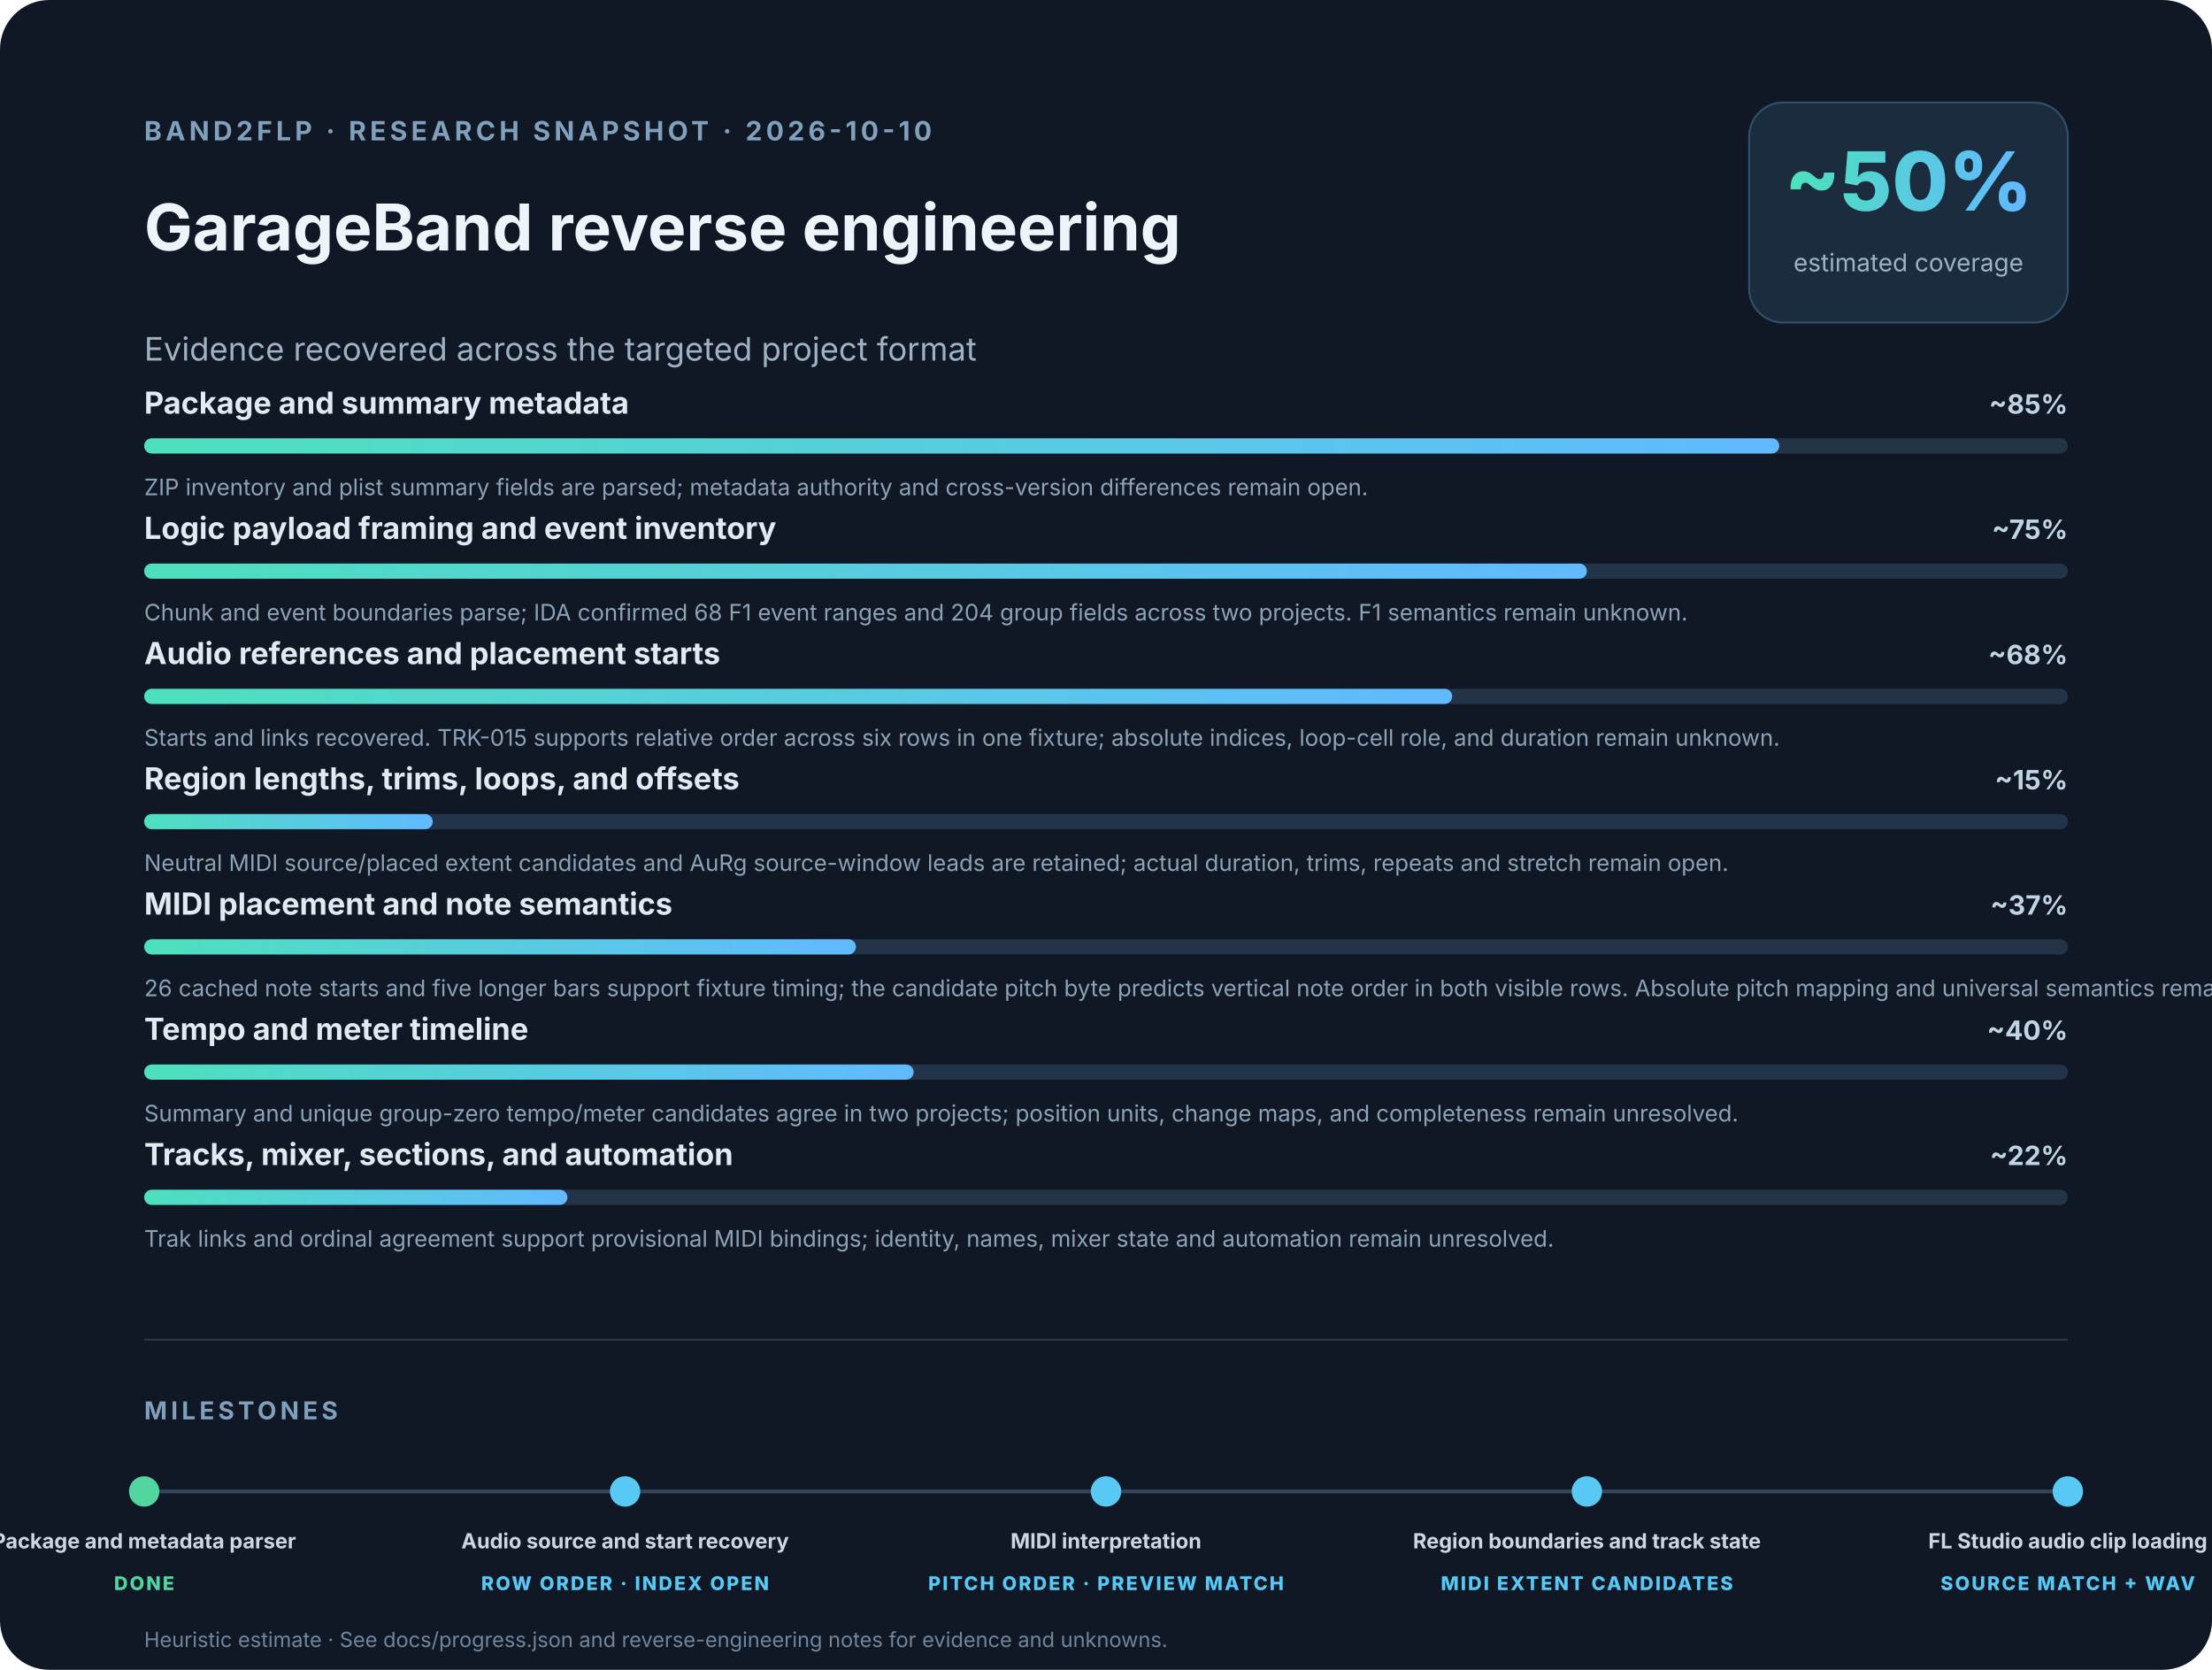
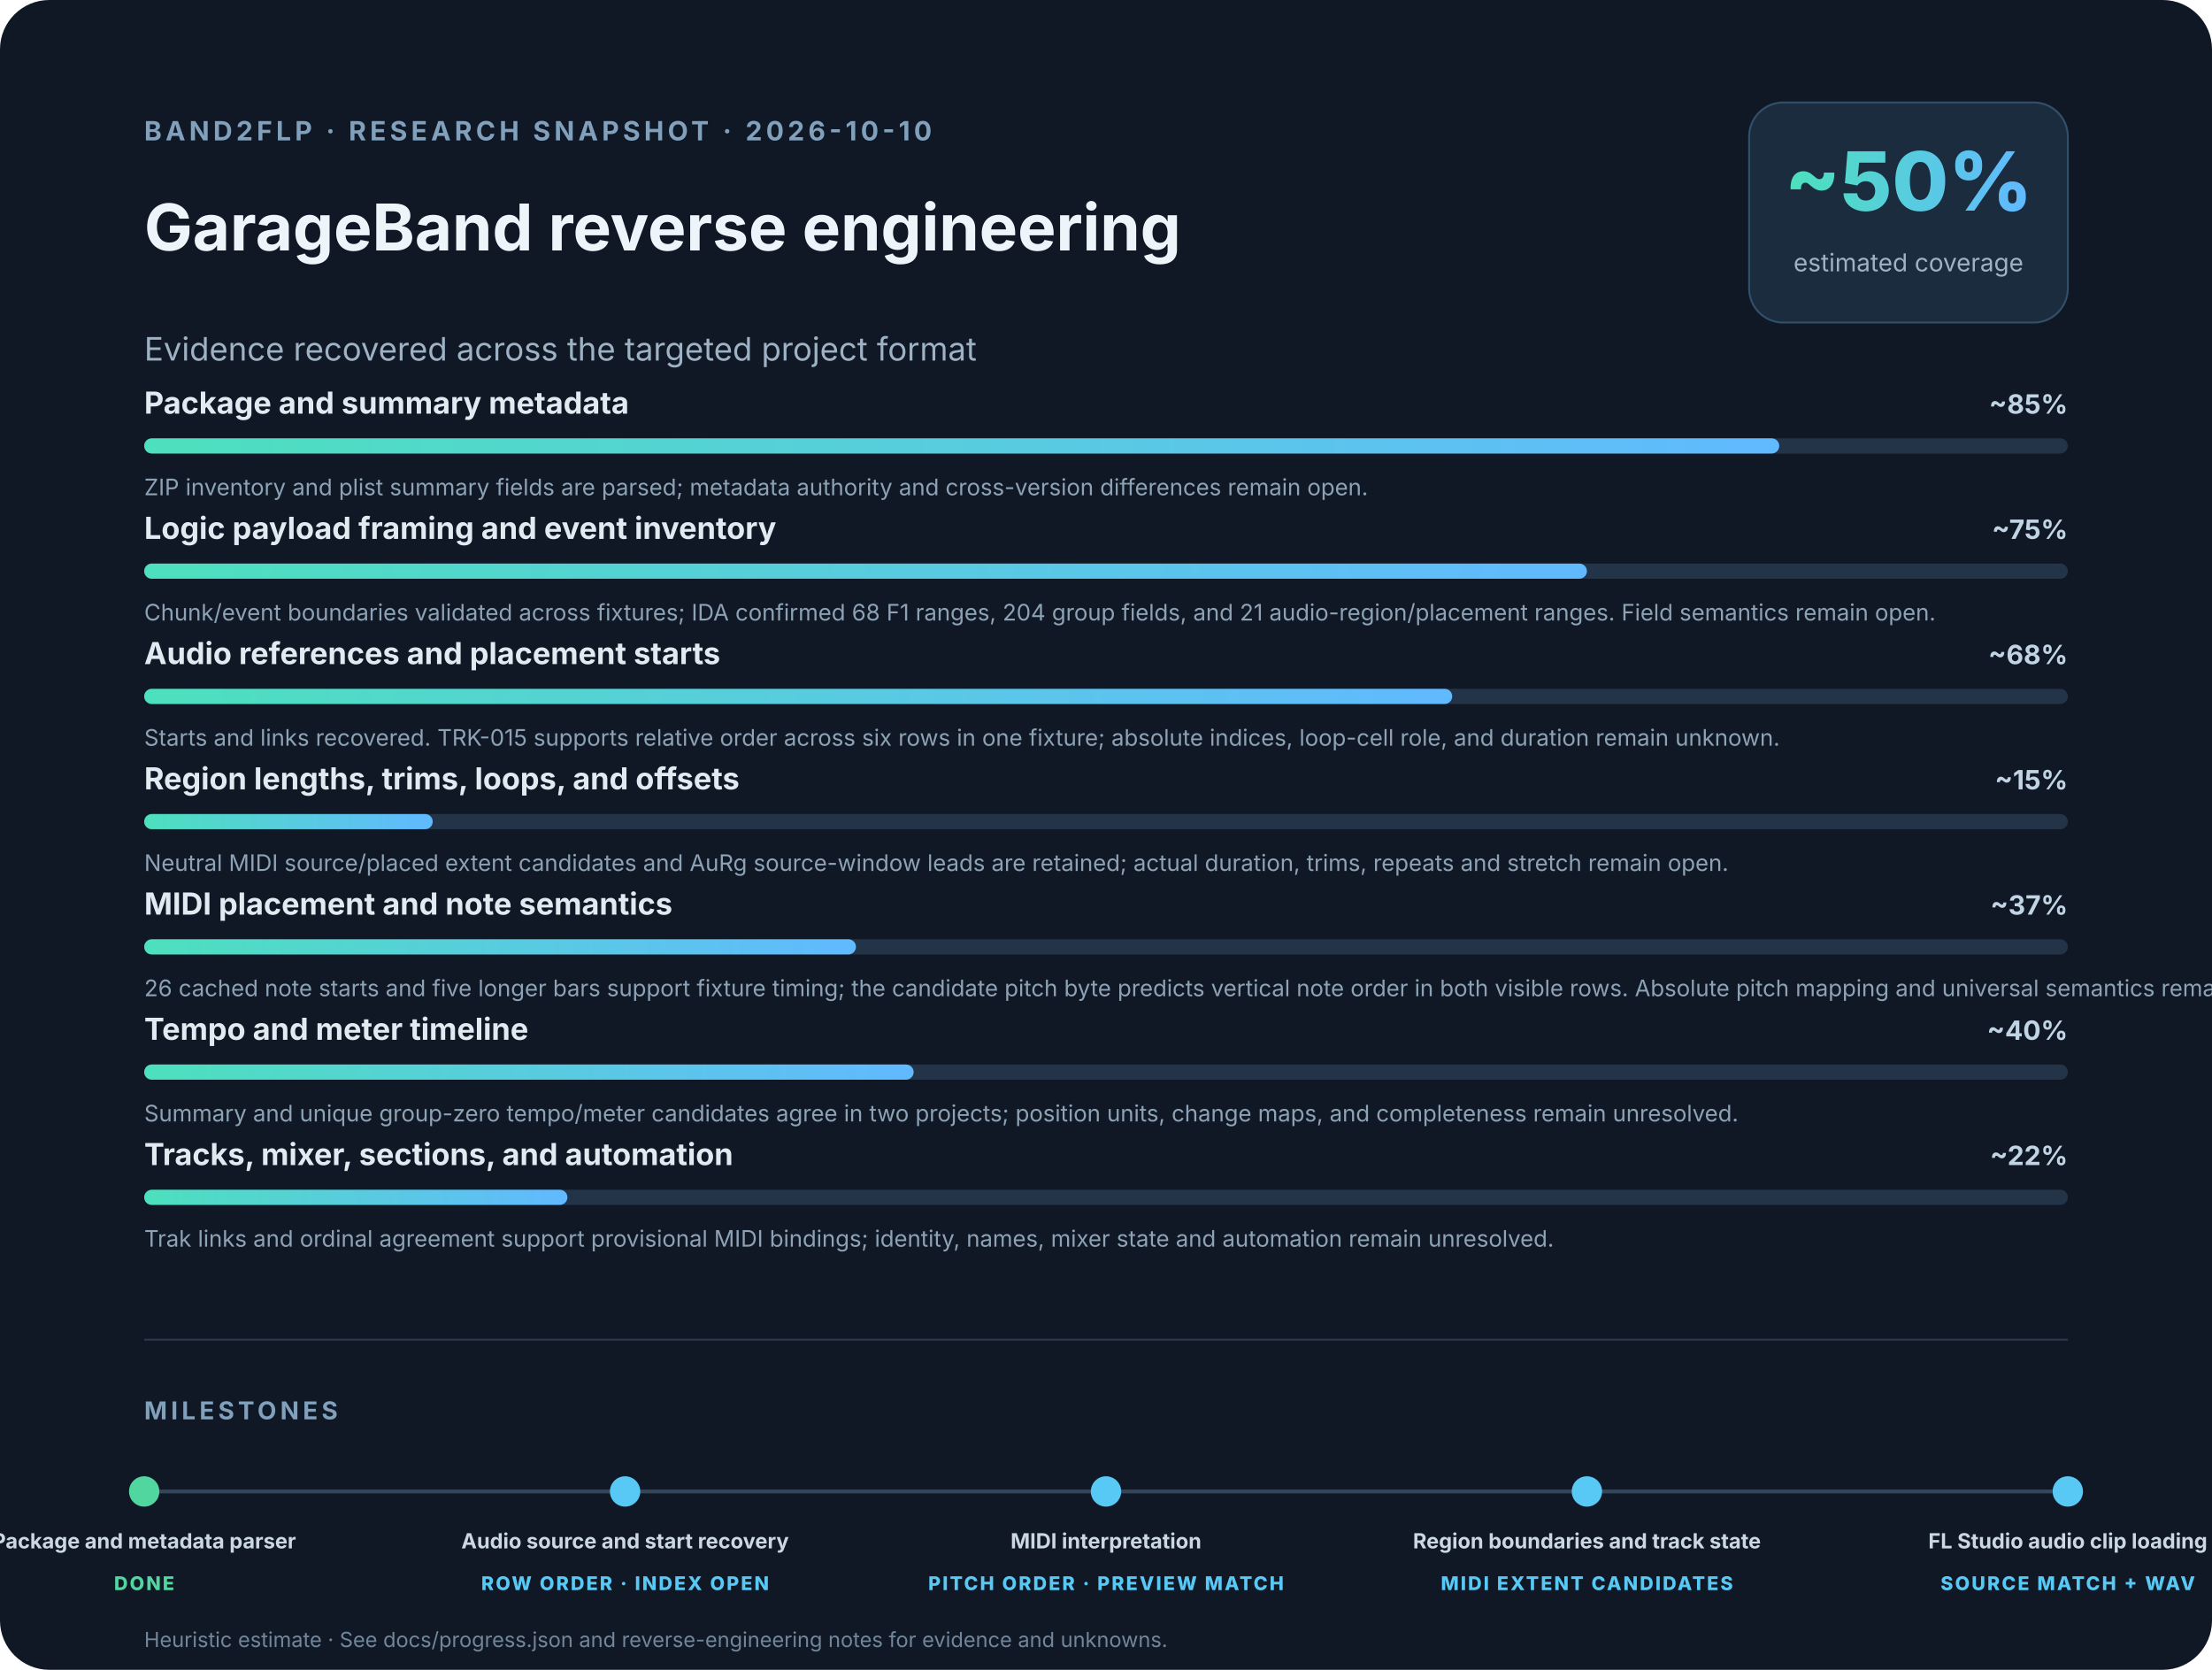
<svg xmlns="http://www.w3.org/2000/svg" viewBox="0 0 1166 880" role="img" aria-labelledby="title desc">
  <defs>
    <linearGradient id="accent" x1="0" x2="1">
      <stop offset="0" stop-color="#4de0bd" />
      <stop offset="1" stop-color="#61b9ff" />
    </linearGradient>
  </defs>
  <rect width="1166" height="880" rx="26" fill="#101826" />
  <text x="76" y="74" class="eyebrow">BAND2FLP · RESEARCH SNAPSHOT · 2026-10-10</text>
  <text x="76" y="132" class="headline">GarageBand reverse engineering</text>
  <text x="76" y="190" class="subhead">Evidence recovered across the targeted project format</text>
  <rect x="922" y="54" width="168" height="116" rx="18" fill="#1b2c3e" stroke="#31506a" />
  <text x="1006" y="111" class="big-pct" text-anchor="middle">~50%</text>
  <text x="1006" y="143" class="small" text-anchor="middle">estimated coverage</text>
  <text x="76" y="218" class="row-title">Package and summary metadata</text>
  <text x="1090" y="218" class="row-pct" text-anchor="end">~85%</text>
  <rect x="76" y="231" width="1014" height="8" rx="4" class="bar-bg" />
  <rect x="76" y="231" width="861.9" height="8" rx="4" class="bar-fill" />
  <text x="76" y="261" class="row-note">ZIP inventory and plist summary fields are parsed; metadata authority and cross-version differences remain open.</text>
  <text x="76" y="284" class="row-title">Logic payload framing and event inventory</text>
  <text x="1090" y="284" class="row-pct" text-anchor="end">~75%</text>
  <rect x="76" y="297" width="1014" height="8" rx="4" class="bar-bg" />
  <rect x="76" y="297" width="760.5" height="8" rx="4" class="bar-fill" />
-   <text x="76" y="327" class="row-note">Chunk and event boundaries parse; IDA confirmed 68 F1 event ranges and 204 group fields across two projects. F1 semantics remain unknown.</text>
+   <text x="76" y="327" class="row-note">Chunk/event boundaries validated across fixtures; IDA confirmed 68 F1 ranges, 204 group fields, and 21 audio-region/placement ranges. Field semantics remain open.</text>
  <text x="76" y="350" class="row-title">Audio references and placement starts</text>
  <text x="1090" y="350" class="row-pct" text-anchor="end">~68%</text>
  <rect x="76" y="363" width="1014" height="8" rx="4" class="bar-bg" />
  <rect x="76" y="363" width="689.5" height="8" rx="4" class="bar-fill" />
  <text x="76" y="393" class="row-note">Starts and links recovered. TRK-015 supports relative order across six rows in one fixture; absolute indices, loop-cell role, and duration remain unknown.</text>
  <text x="76" y="416" class="row-title">Region lengths, trims, loops, and offsets</text>
  <text x="1090" y="416" class="row-pct" text-anchor="end">~15%</text>
  <rect x="76" y="429" width="1014" height="8" rx="4" class="bar-bg" />
  <rect x="76" y="429" width="152.1" height="8" rx="4" class="bar-fill" />
  <text x="76" y="459" class="row-note">Neutral MIDI source/placed extent candidates and AuRg source-window leads are retained; actual duration, trims, repeats and stretch remain open.</text>
  <text x="76" y="482" class="row-title">MIDI placement and note semantics</text>
  <text x="1090" y="482" class="row-pct" text-anchor="end">~37%</text>
  <rect x="76" y="495" width="1014" height="8" rx="4" class="bar-bg" />
  <rect x="76" y="495" width="375.2" height="8" rx="4" class="bar-fill" />
  <text x="76" y="525" class="row-note">26 cached note starts and five longer bars support fixture timing; the candidate pitch byte predicts vertical note order in both visible rows. Absolute pitch mapping and universal semantics remain open.</text>
  <text x="76" y="548" class="row-title">Tempo and meter timeline</text>
  <text x="1090" y="548" class="row-pct" text-anchor="end">~40%</text>
  <rect x="76" y="561" width="1014" height="8" rx="4" class="bar-bg" />
  <rect x="76" y="561" width="405.6" height="8" rx="4" class="bar-fill" />
  <text x="76" y="591" class="row-note">Summary and unique group-zero tempo/meter candidates agree in two projects; position units, change maps, and completeness remain unresolved.</text>
  <text x="76" y="614" class="row-title">Tracks, mixer, sections, and automation</text>
  <text x="1090" y="614" class="row-pct" text-anchor="end">~22%</text>
  <rect x="76" y="627" width="1014" height="8" rx="4" class="bar-bg" />
  <rect x="76" y="627" width="223.1" height="8" rx="4" class="bar-fill" />
  <text x="76" y="657" class="row-note">Trak links and ordinal agreement support provisional MIDI bindings; identity, names, mixer state and automation remain unresolved.</text>
  <line x1="76" y1="706" x2="1090" y2="706" stroke="#2b3a4b" />
  <text x="76" y="748" class="section">MILESTONES</text>
  <line x1="76" y1="786" x2="1090" y2="786" stroke="#35465b" stroke-width="2" />
  <circle cx="76.0" cy="786" r="8" fill="#52d6a0" />
  <text x="76.0" y="816" class="milestone-name" text-anchor="middle">Package and metadata parser</text>
  <text x="76.0" y="838" class="milestone-state" text-anchor="middle" fill="#52d6a0">DONE</text>
  <circle cx="329.5" cy="786" r="8" fill="#58c9f5" />
  <text x="329.5" y="816" class="milestone-name" text-anchor="middle">Audio source and start recovery</text>
  <text x="329.5" y="838" class="milestone-state" text-anchor="middle" fill="#58c9f5">ROW ORDER · INDEX OPEN</text>
  <circle cx="583.0" cy="786" r="8" fill="#58c9f5" />
  <text x="583.0" y="816" class="milestone-name" text-anchor="middle">MIDI interpretation</text>
  <text x="583.0" y="838" class="milestone-state" text-anchor="middle" fill="#58c9f5">PITCH ORDER · PREVIEW MATCH</text>
  <circle cx="836.5" cy="786" r="8" fill="#58c9f5" />
  <text x="836.5" y="816" class="milestone-name" text-anchor="middle">Region boundaries and track state</text>
  <text x="836.5" y="838" class="milestone-state" text-anchor="middle" fill="#58c9f5">MIDI EXTENT CANDIDATES</text>
  <circle cx="1090.0" cy="786" r="8" fill="#58c9f5" />
  <text x="1090.0" y="816" class="milestone-name" text-anchor="middle">FL Studio audio clip loading</text>
  <text x="1090.0" y="838" class="milestone-state" text-anchor="middle" fill="#58c9f5">SOURCE MATCH + WAV</text>
  <text x="76" y="868" class="footer">Heuristic estimate · See docs/progress.json and reverse-engineering notes for evidence and unknowns.</text>
  <style>
text { font-family: Inter, Segoe UI, Arial, sans-serif; }
.eyebrow { fill:#81a0bb; font-size:14px; font-weight:700; letter-spacing:2px; }
.headline { fill:#edf5fb; font-size:34px; font-weight:700; }
.subhead { fill:#9eb2c4; font-size:17px; }
.big-pct { fill:url(#accent); font-size:43px; font-weight:800; }
.small { fill:#9eb2c4; font-size:13px; }
.row-title { fill:#e1eaf1; font-size:16px; font-weight:650; }
.row-pct { fill:#c0d4e3; font-size:14px; font-weight:700; }
.bar-bg { fill:#243448; } .bar-fill { fill:url(#accent); }
.row-note { fill:#8da2b4; font-size:12px; }
.section { fill:#81a0bb; font-size:13px; font-weight:700; letter-spacing:2px; }
.milestone-name { fill:#cbd8e2; font-size:11px; font-weight:650; }
.milestone-state { font-size:10px; font-weight:800; letter-spacing:1px; }
.footer { fill:#71869a; font-size:11px; }
</style>
</svg>
